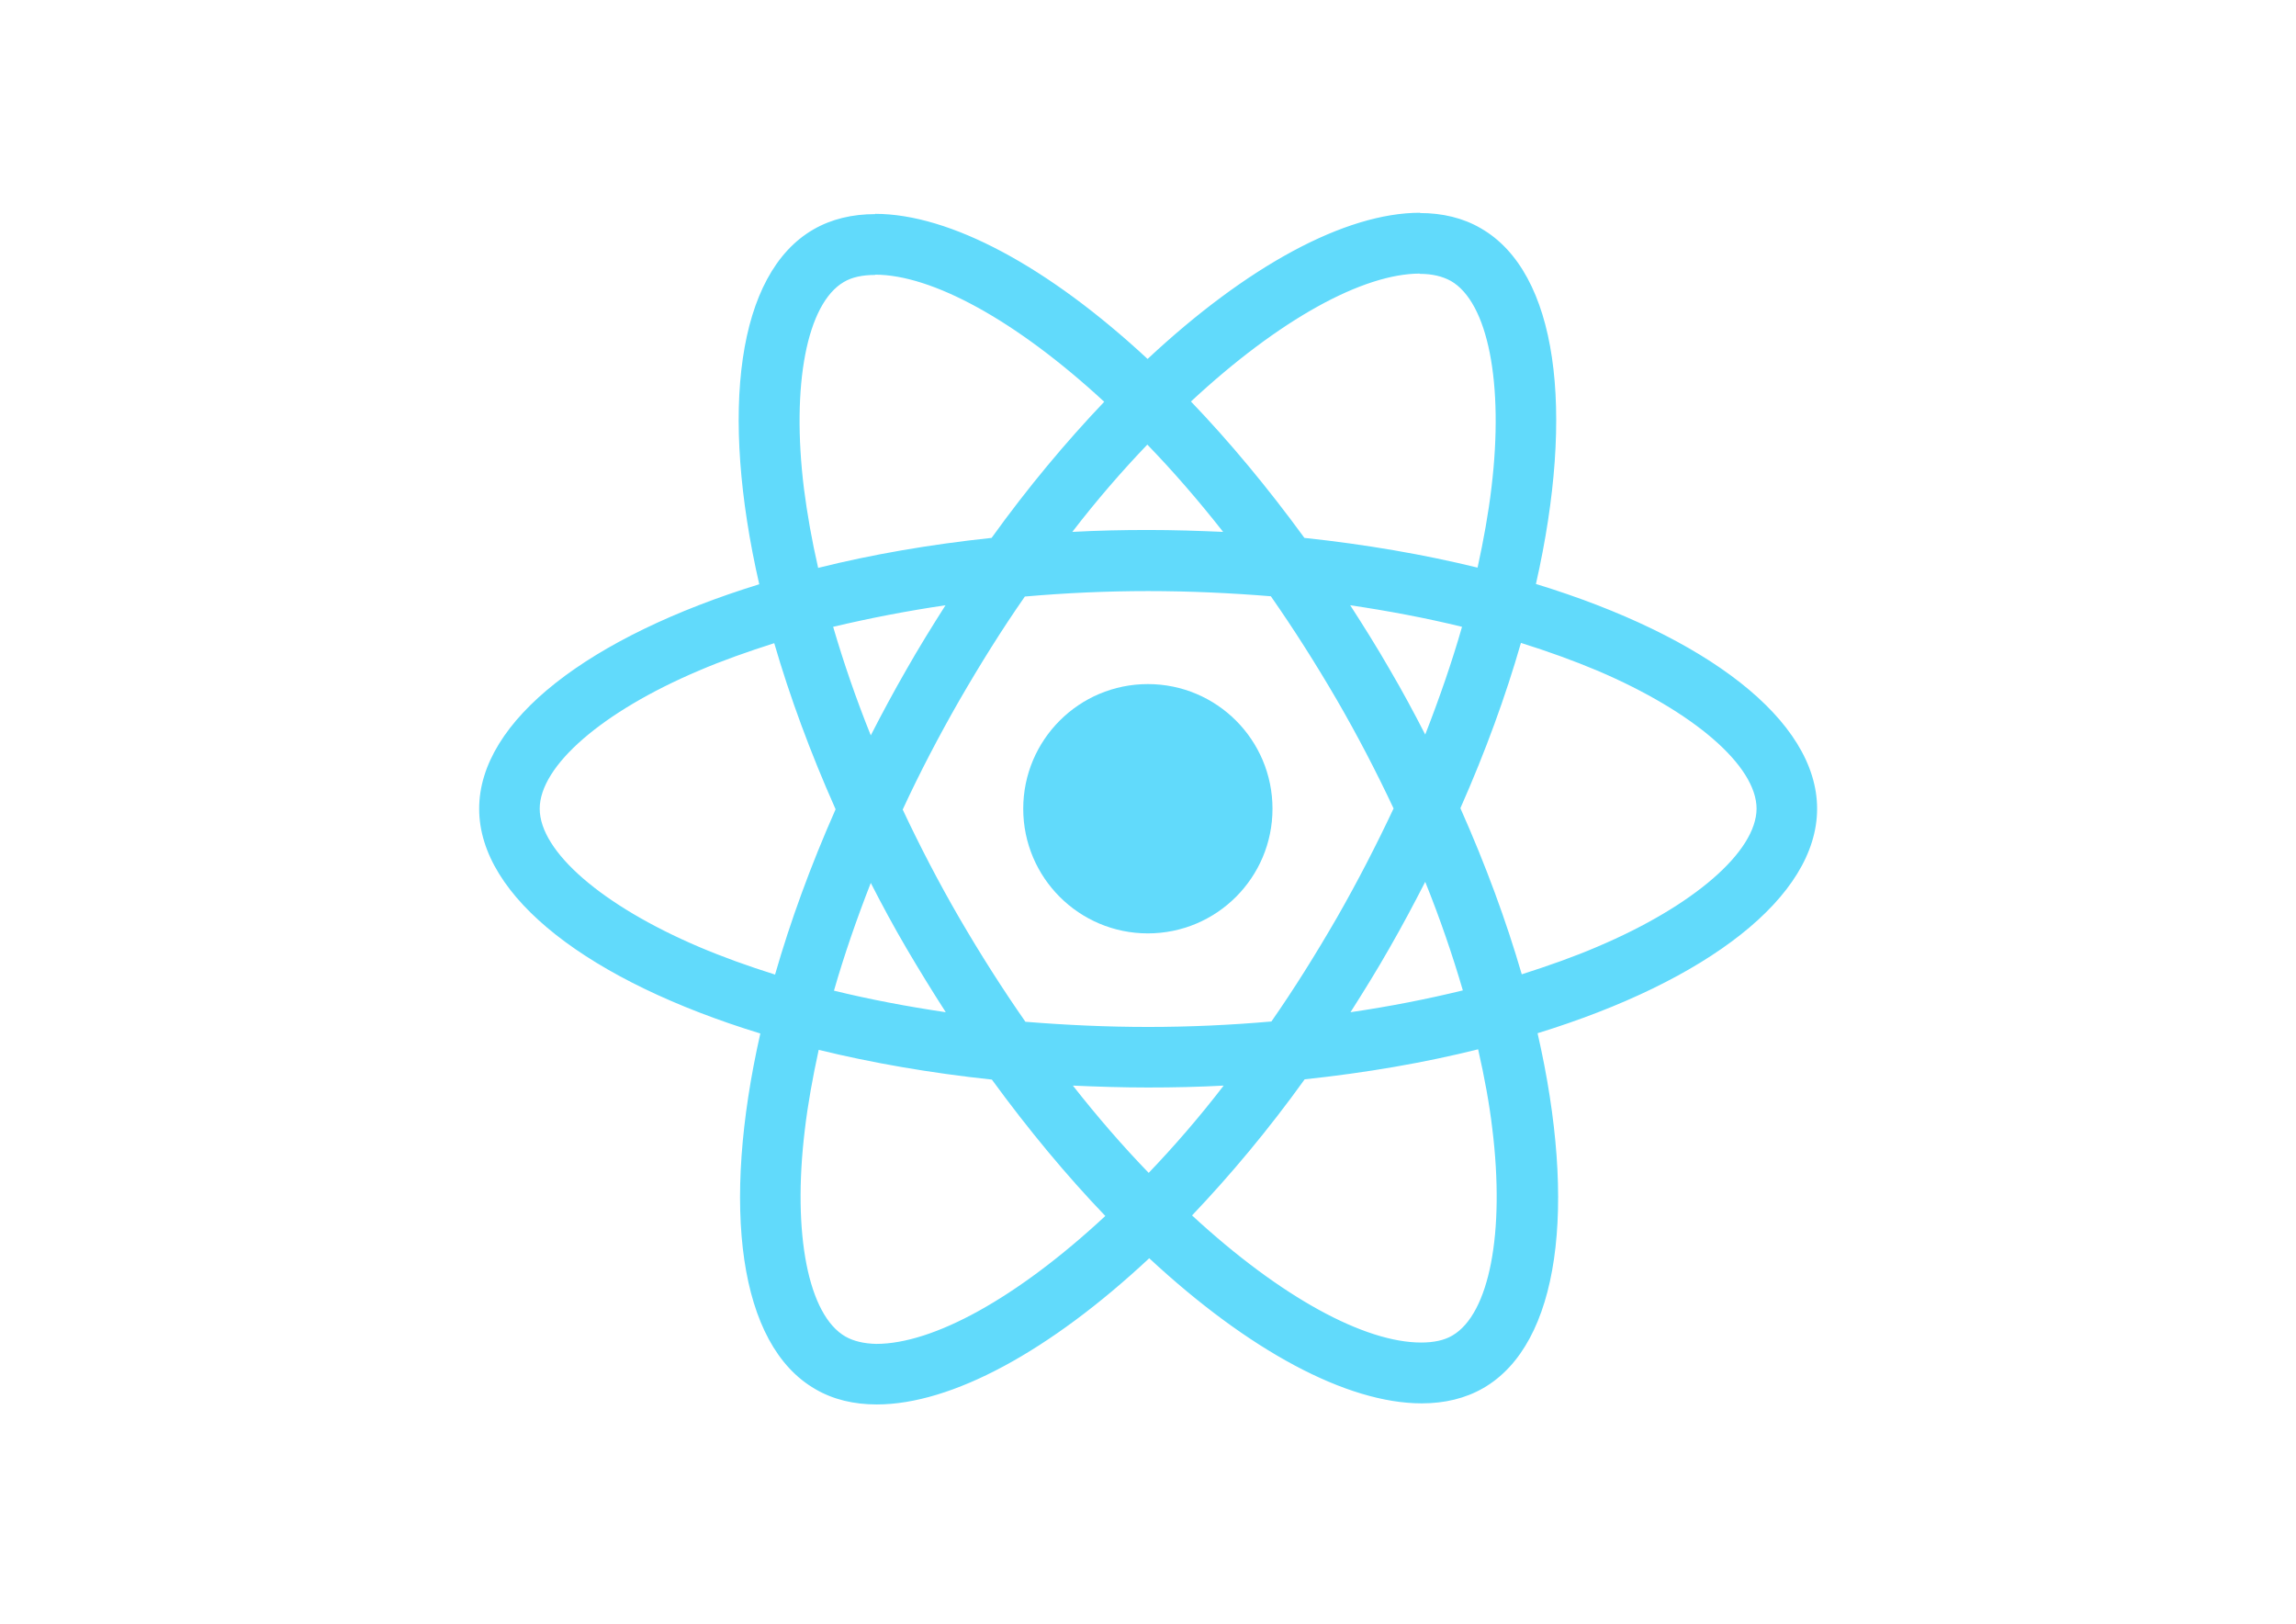
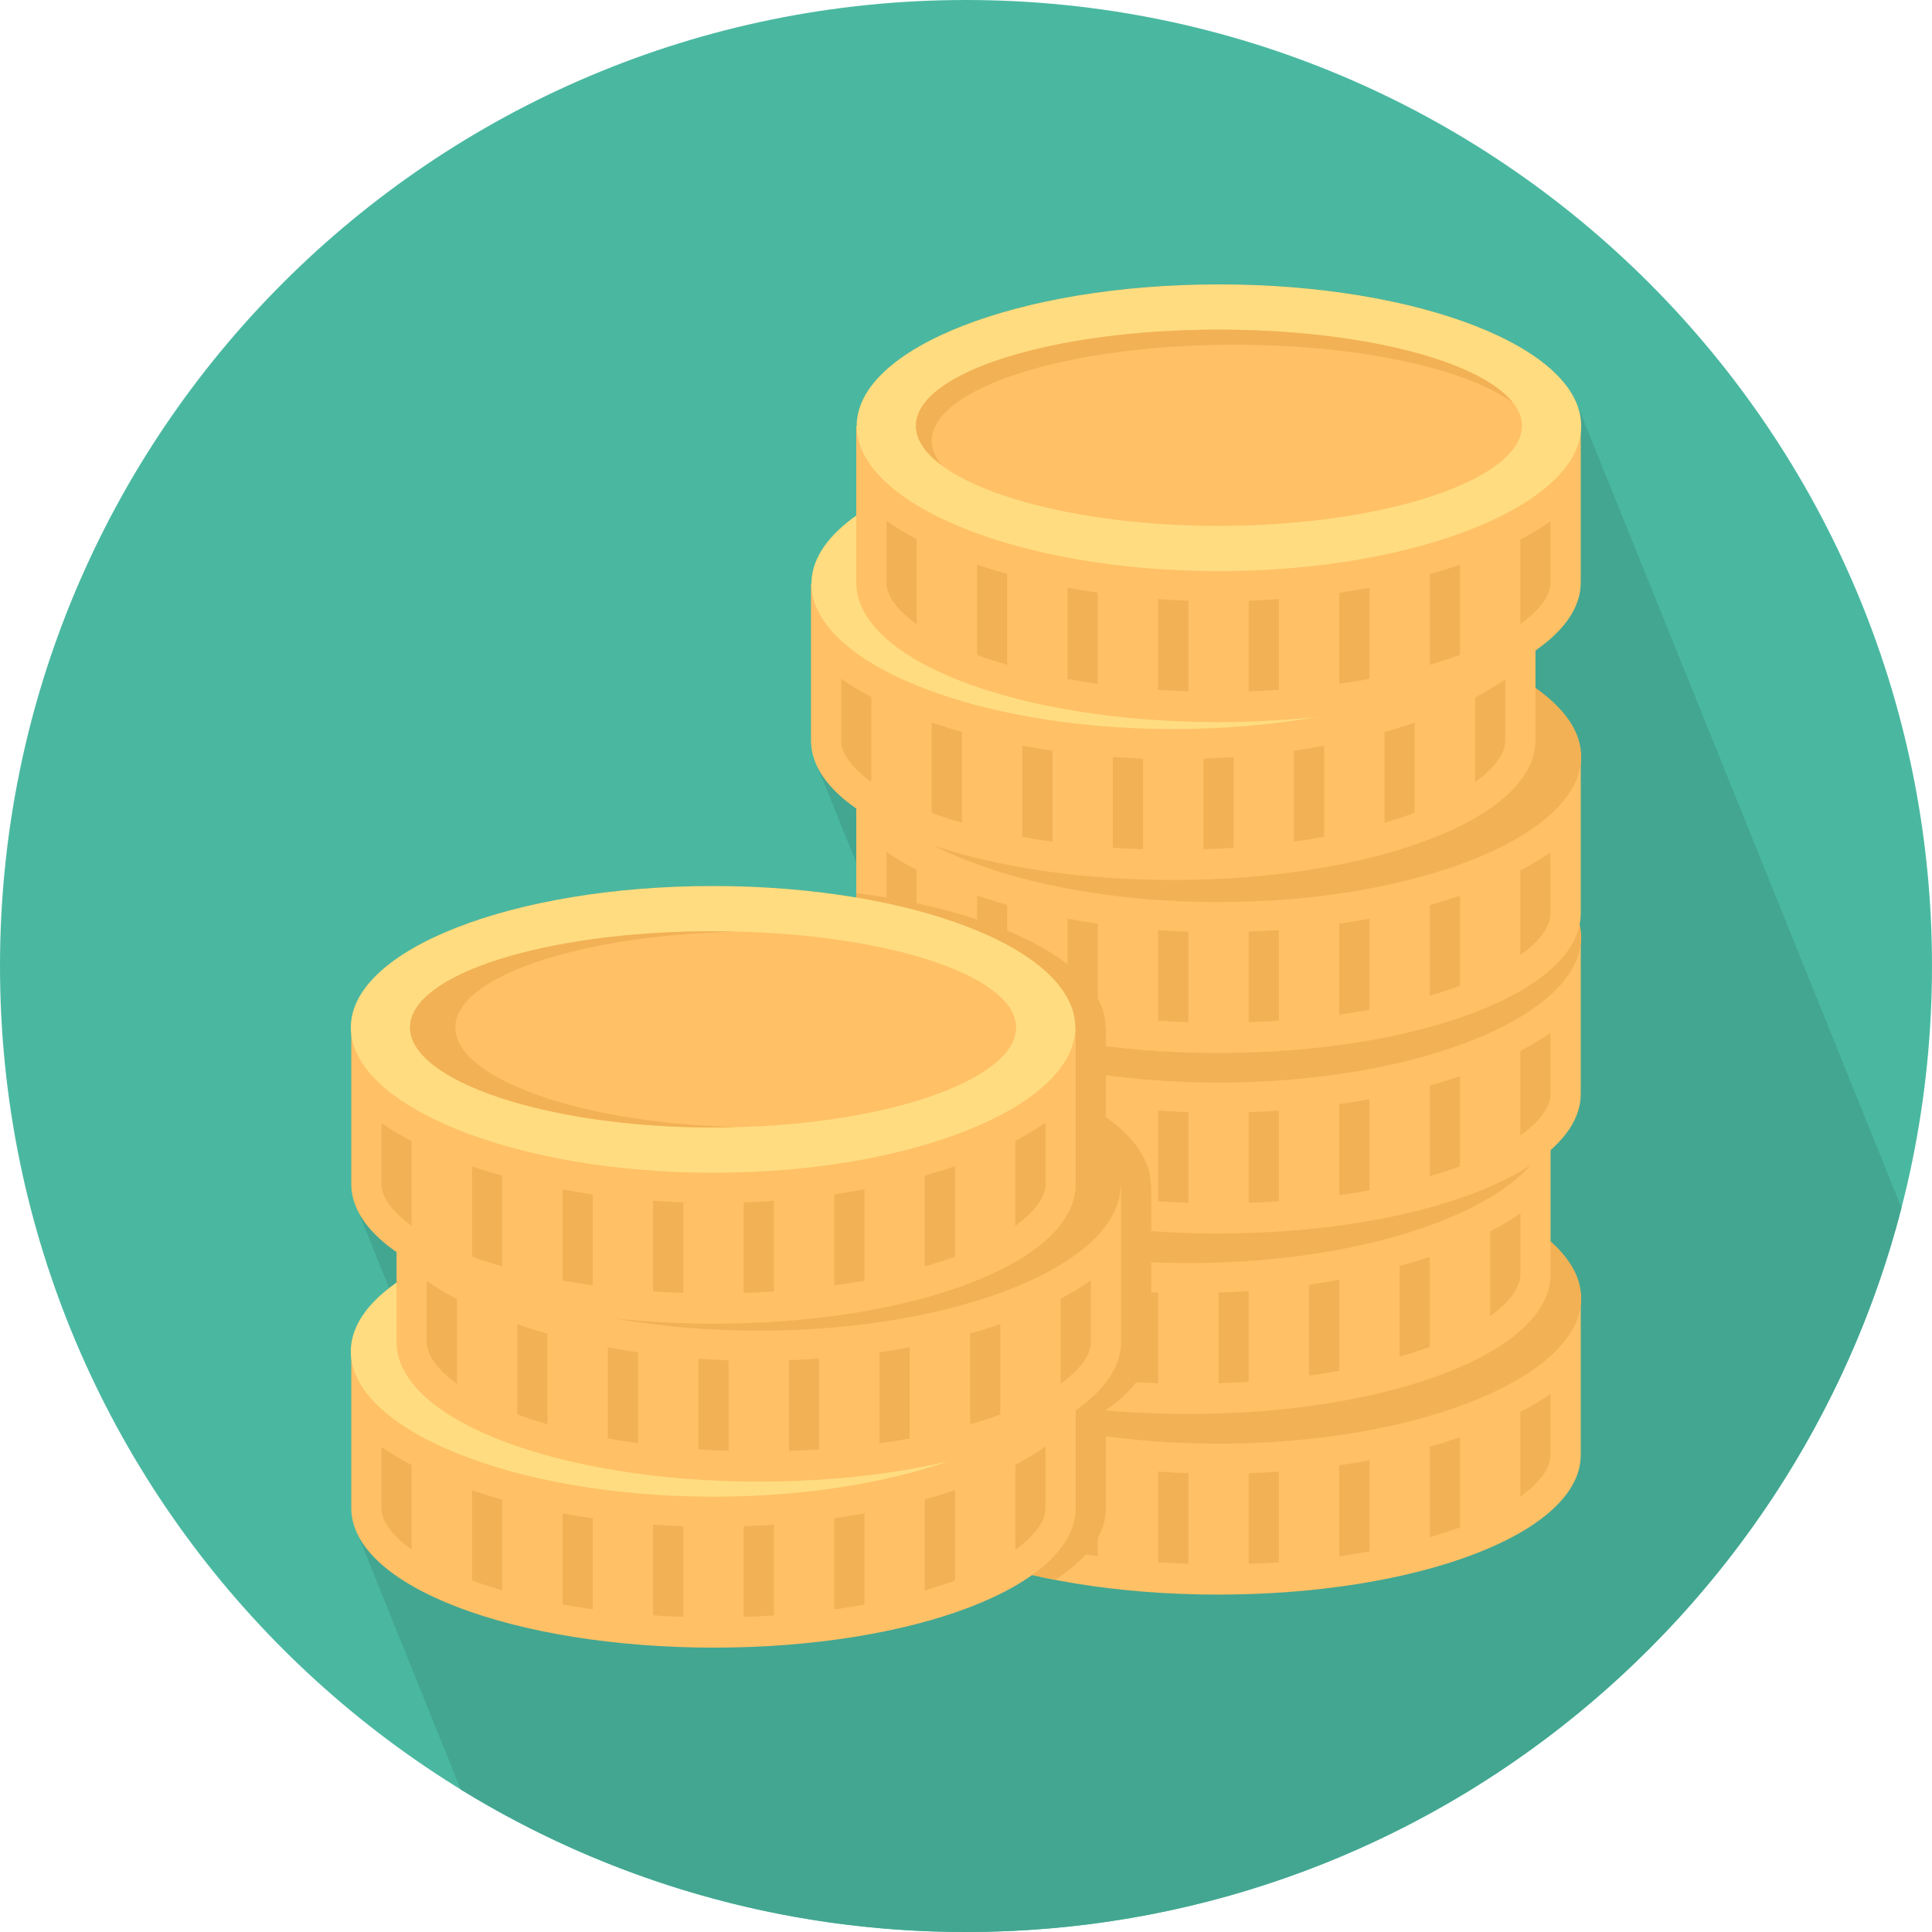
- <svg xmlns="http://www.w3.org/2000/svg" viewBox="0 0 841.9 595.3">
-   <g fill="#61DAFB">
-     <path d="M666.3 296.5c0-32.5-40.7-63.3-103.1-82.4 14.4-63.6 8-114.2-20.2-130.4-6.5-3.8-14.1-5.6-22.4-5.6v22.3c4.6 0 8.3.9 11.4 2.6 13.6 7.8 19.5 37.5 14.9 75.7-1.1 9.4-2.9 19.3-5.1 29.4-19.6-4.8-41-8.5-63.5-10.9-13.5-18.5-27.5-35.3-41.6-50 32.6-30.3 63.2-46.9 84-46.9V78c-27.5 0-63.5 19.6-99.9 53.6-36.4-33.8-72.4-53.2-99.9-53.2v22.3c20.7 0 51.4 16.5 84 46.6-14 14.7-28 31.4-41.3 49.9-22.6 2.4-44 6.1-63.6 11-2.3-10-4-19.7-5.2-29-4.7-38.2 1.1-67.9 14.6-75.8 3-1.8 6.9-2.6 11.5-2.6V78.5c-8.4 0-16 1.8-22.6 5.6-28.1 16.2-34.4 66.7-19.9 130.1-62.2 19.2-102.7 49.9-102.7 82.3 0 32.5 40.7 63.3 103.1 82.4-14.4 63.6-8 114.2 20.2 130.4 6.5 3.8 14.1 5.6 22.5 5.6 27.5 0 63.5-19.6 99.9-53.6 36.4 33.8 72.4 53.2 99.9 53.2 8.4 0 16-1.8 22.6-5.6 28.1-16.2 34.4-66.7 19.9-130.1 62-19.1 102.5-49.9 102.5-82.3zm-130.2-66.7c-3.7 12.9-8.3 26.2-13.5 39.5-4.1-8-8.4-16-13.1-24-4.6-8-9.5-15.8-14.4-23.4 14.2 2.1 27.9 4.7 41 7.9zm-45.8 106.5c-7.8 13.5-15.8 26.3-24.1 38.2-14.9 1.3-30 2-45.2 2-15.1 0-30.2-.7-45-1.9-8.3-11.9-16.4-24.6-24.2-38-7.6-13.1-14.5-26.4-20.8-39.8 6.2-13.4 13.2-26.8 20.7-39.9 7.8-13.5 15.8-26.3 24.1-38.2 14.9-1.3 30-2 45.2-2 15.1 0 30.2.7 45 1.9 8.3 11.9 16.4 24.6 24.2 38 7.6 13.1 14.5 26.4 20.8 39.8-6.3 13.4-13.2 26.8-20.7 39.9zm32.3-13c5.4 13.4 10 26.8 13.8 39.8-13.1 3.2-26.9 5.9-41.2 8 4.9-7.7 9.8-15.6 14.4-23.7 4.6-8 8.9-16.1 13-24.1zM421.2 430c-9.3-9.6-18.6-20.3-27.8-32 9 .4 18.2.7 27.5.7 9.4 0 18.7-.2 27.8-.7-9 11.7-18.3 22.4-27.5 32zm-74.4-58.9c-14.2-2.1-27.9-4.7-41-7.9 3.7-12.9 8.3-26.2 13.5-39.5 4.1 8 8.4 16 13.1 24 4.7 8 9.5 15.8 14.4 23.4zM420.7 163c9.3 9.6 18.6 20.3 27.8 32-9-.4-18.2-.7-27.5-.7-9.4 0-18.7.2-27.8.7 9-11.7 18.3-22.4 27.5-32zm-74 58.9c-4.9 7.7-9.8 15.6-14.4 23.7-4.6 8-8.9 16-13 24-5.4-13.4-10-26.8-13.8-39.8 13.1-3.1 26.9-5.8 41.2-7.9zm-90.5 125.2c-35.4-15.1-58.3-34.9-58.3-50.6 0-15.7 22.9-35.6 58.3-50.6 8.6-3.7 18-7 27.7-10.1 5.7 19.6 13.2 40 22.5 60.9-9.2 20.8-16.6 41.1-22.2 60.6-9.9-3.1-19.3-6.5-28-10.2zM310 490c-13.6-7.8-19.5-37.5-14.9-75.7 1.1-9.4 2.9-19.3 5.1-29.4 19.6 4.8 41 8.5 63.5 10.9 13.5 18.5 27.5 35.3 41.6 50-32.6 30.3-63.2 46.9-84 46.9-4.5-.1-8.3-1-11.3-2.7zm237.2-76.2c4.7 38.2-1.1 67.9-14.6 75.8-3 1.8-6.9 2.6-11.5 2.6-20.7 0-51.4-16.5-84-46.6 14-14.7 28-31.4 41.3-49.9 22.6-2.4 44-6.1 63.6-11 2.3 10.1 4.1 19.8 5.2 29.1zm38.5-66.7c-8.6 3.7-18 7-27.7 10.1-5.7-19.6-13.2-40-22.5-60.9 9.2-20.8 16.6-41.1 22.2-60.6 9.9 3.1 19.3 6.5 28.1 10.2 35.4 15.1 58.3 34.9 58.3 50.6-.1 15.7-23 35.6-58.4 50.6zM320.8 78.4z" />
-     <circle cx="420.9" cy="296.5" r="45.7" />
-     <path d="M520.5 78.1z" />
+ <svg xmlns="http://www.w3.org/2000/svg" version="1.1" id="Layer_1" x="0px" y="0px" viewBox="0 0 512 512" style="enable-background:new 0 0 512 512;" xml:space="preserve">
+   <circle style="fill:#4AB8A1;" cx="256" cy="256" r="256" />
+   <path style="fill:#43A691;" d="M503.904,320.108c-0.144-0.368-0.268-0.74-0.44-1.092c-0.232-0.684-0.5-1.364-0.82-2.04  c-0.236-0.696-0.508-1.384-0.836-2.064c-0.228-0.68-0.5-1.36-0.82-2.036c-0.236-0.696-0.508-1.384-0.832-2.064  c-0.232-0.684-0.504-1.364-0.824-2.044c-0.228-0.68-0.496-1.352-0.816-2.016c-0.232-0.704-0.508-1.404-0.84-2.088  c-0.236-0.684-0.504-1.364-0.824-2.04c-0.232-0.692-0.508-1.38-0.832-2.06c-0.236-0.688-0.504-1.368-0.824-2.04  c-0.232-0.696-0.508-1.384-0.832-2.064c-0.236-0.688-0.504-1.368-0.824-2.04c-0.232-0.696-0.508-1.384-0.832-2.064  c-0.236-0.684-0.504-1.364-0.824-2.036c-0.232-0.696-0.508-1.388-0.832-2.068c-0.232-0.68-0.504-1.36-0.824-2.04  c-0.232-0.688-0.504-1.372-0.828-2.048c-0.232-0.696-0.508-1.384-0.832-2.064c-0.232-0.688-0.504-1.368-0.82-2.04  c-0.236-0.696-0.512-1.384-0.836-2.064c-0.228-0.676-0.492-1.344-0.812-2.008c-0.232-0.704-0.508-1.4-0.836-2.084  c-0.236-0.688-0.508-1.368-0.828-2.044c-0.232-0.692-0.508-1.38-0.828-2.06c-0.236-0.684-0.508-1.364-0.828-2.04  c-0.232-0.688-0.5-1.376-0.828-2.056c-0.232-0.692-0.508-1.38-0.828-2.06c-0.236-0.684-0.508-1.364-0.828-2.036  c-0.232-0.696-0.508-1.384-0.828-2.064c-0.236-0.688-0.508-1.368-0.828-2.044c-0.228-0.692-0.508-1.38-0.828-2.06  c-0.236-0.684-0.508-1.364-0.824-2.036c-0.232-0.696-0.512-1.384-0.832-2.064c-0.236-0.684-0.504-1.364-0.824-2.04  c-0.232-0.688-0.504-1.372-0.828-2.048c-0.232-0.684-0.5-1.364-0.82-2.032c-0.232-0.696-0.504-1.388-0.832-2.072  c-0.236-0.692-0.508-1.38-0.832-2.06c-0.232-0.684-0.504-1.364-0.824-2.036c-0.236-0.696-0.508-1.384-0.832-2.064  c-0.232-0.684-0.504-1.364-0.824-2.04c-0.236-0.692-0.508-1.38-0.832-2.06c-0.232-0.684-0.504-1.364-0.824-2.036  c-0.232-0.692-0.504-1.376-0.828-2.056c-0.232-0.692-0.508-1.38-0.832-2.06c-0.232-0.684-0.504-1.364-0.824-2.036  c-0.232-0.696-0.508-1.384-0.832-2.064c-0.232-0.684-0.504-1.364-0.824-2.04c-0.232-0.692-0.508-1.38-0.828-2.06  c-0.236-0.684-0.508-1.364-0.828-2.036c-0.232-0.696-0.508-1.384-0.828-2.064c-0.232-0.676-0.5-1.344-0.812-2.008  c-0.236-0.704-0.508-1.396-0.836-2.084c-0.236-0.692-0.508-1.38-0.836-2.056c-0.232-0.688-0.5-1.368-0.82-2.044  c-0.236-0.692-0.508-1.376-0.836-2.056c-0.232-0.688-0.5-1.368-0.82-2.044c-0.236-0.692-0.508-1.376-0.836-2.056  c-0.228-0.688-0.5-1.368-0.82-2.044c-0.236-0.692-0.508-1.38-0.836-2.056c-0.228-0.688-0.5-1.368-0.82-2.04  c-0.236-0.692-0.504-1.376-0.832-2.052c-0.232-0.688-0.504-1.372-0.828-2.048c-0.232-0.688-0.504-1.372-0.828-2.048  c-0.232-0.688-0.504-1.372-0.828-2.048c-0.232-0.688-0.504-1.372-0.828-2.048c-0.224-0.676-0.492-1.348-0.812-2.016  c-0.232-0.7-0.508-1.396-0.84-2.084c-0.228-0.688-0.504-1.372-0.828-2.048c-0.228-0.688-0.504-1.372-0.828-2.048  c-0.228-0.688-0.504-1.372-0.828-2.048c-0.228-0.688-0.504-1.372-0.828-2.048c-0.228-0.688-0.5-1.372-0.828-2.048  c-0.228-0.688-0.5-1.372-0.828-2.048c-0.228-0.688-0.5-1.372-0.828-2.048c-0.228-0.688-0.5-1.372-0.828-2.048  c-0.228-0.688-0.5-1.368-0.82-2.044c-0.236-0.692-0.508-1.376-0.836-2.056c-0.228-0.688-0.5-1.372-0.828-2.048  c-0.228-0.688-0.5-1.372-0.824-2.048c-0.232-0.688-0.504-1.372-0.828-2.048c-0.232-0.68-0.496-1.352-0.812-2.02  c-0.232-0.7-0.508-1.392-0.84-2.08c-0.228-0.688-0.504-1.372-0.828-2.048c-0.228-0.688-0.504-1.372-0.828-2.048  c-0.228-0.688-0.5-1.368-0.824-2.044c-0.232-0.692-0.504-1.376-0.832-2.056c-0.228-0.688-0.504-1.372-0.828-2.048  c-0.228-0.688-0.504-1.372-0.828-2.048c-0.228-0.688-0.504-1.372-0.828-2.048c-0.228-0.688-0.504-1.372-0.828-2.048  c-0.228-0.688-0.5-1.372-0.828-2.048c-0.228-0.688-0.5-1.372-0.828-2.048c-0.228-0.688-0.5-1.372-0.828-2.048  c-0.228-0.688-0.5-1.372-0.828-2.048c-0.228-0.688-0.5-1.368-0.82-2.044c-0.232-0.68-0.5-1.356-0.816-2.024  c-0.232-0.7-0.512-1.392-0.84-2.08c-0.228-0.688-0.508-1.372-0.828-2.048c-0.228-0.688-0.504-1.372-0.828-2.048  c-0.228-0.688-0.504-1.372-0.828-2.048c-0.228-0.688-0.504-1.372-0.828-2.048c-0.228-0.688-0.504-1.372-0.828-2.048  c-6.132-18.4-46.392-32.612-95.16-32.612c-53.024,0-96,16.788-96,37.5h-0.116v23.772c-7.568,5.36-11.884,11.52-11.884,18.076h-0.116  v41.5c0,2.312,0.568,4.564,1.588,6.748c0.224,0.692,0.512,1.372,0.828,2.048c0.224,0.688,0.508,1.372,0.828,2.048  c0.224,0.696,0.512,1.38,0.828,2.06c0.224,0.688,0.512,1.364,0.828,2.04c0.224,0.696,0.512,1.38,0.828,2.06  c0.22,0.68,0.504,1.352,0.816,2.016c0.228,0.704,0.516,1.396,0.836,2.084c0.224,0.688,0.512,1.364,0.828,2.04  c0.224,0.696,0.512,1.38,0.828,2.06c0.224,0.688,0.512,1.368,0.828,2.04c0.224,0.696,0.512,1.38,0.828,2.06  c0.224,0.688,0.512,1.364,0.828,2.04c0.128,0.412,0.312,0.808,0.476,1.216v7.916v1.18c-11.64-1.96-24.464-3.052-37.944-3.052  c-53.024,0-96,16.788-96,37.5c0,0.608,0.044,1.212,0.116,1.812v39.688c0,2.304,0.568,4.556,1.584,6.732  c0.224,0.688,0.512,1.368,0.828,2.044c0.224,0.696,0.508,1.376,0.828,2.056c0.224,0.692,0.512,1.376,0.828,2.056  c0.224,0.688,0.512,1.368,0.828,2.044c0.224,0.692,0.512,1.38,0.828,2.06c0.224,0.68,0.508,1.352,0.816,2.016  c0.228,0.704,0.516,1.396,0.84,2.084c0.22,0.688,0.508,1.372,0.824,2.044c0.224,0.696,0.512,1.376,0.832,2.06  c0.22,0.688,0.508,1.368,0.824,2.044c0.044,0.132,0.092,0.264,0.14,0.408C96.672,346.436,93,352.112,93,358.128  c0,0.604,0.044,1.208,0.116,1.808v39.692c0,2.36,0.584,4.656,1.656,6.888c0.228,0.684,0.5,1.368,0.824,2.04  c0.228,0.688,0.504,1.376,0.828,2.048c0.232,0.7,0.504,1.384,0.832,2.068c0.228,0.684,0.5,1.364,0.824,2.036  c0.232,0.696,0.504,1.384,0.832,2.064c0.224,0.672,0.492,1.348,0.808,2.008c0.236,0.708,0.512,1.404,0.844,2.088  c0.228,0.684,0.5,1.364,0.824,2.036c0.228,0.696,0.504,1.388,0.832,2.068c0.228,0.684,0.5,1.364,0.824,2.036  c0.228,0.696,0.504,1.384,0.832,2.064c0.228,0.688,0.5,1.368,0.824,2.04c0.228,0.692,0.5,1.376,0.828,2.052  c0.228,0.696,0.504,1.38,0.832,2.068c0.228,0.68,0.5,1.36,0.824,2.032c0.228,0.7,0.504,1.388,0.832,2.068  c0.228,0.684,0.5,1.364,0.824,2.036c0.228,0.696,0.504,1.384,0.832,2.064c0.228,0.688,0.5,1.368,0.824,2.04  c0.228,0.696,0.504,1.384,0.832,2.064c0.224,0.672,0.492,1.344,0.808,2.008c0.232,0.704,0.508,1.392,0.84,2.08  c0.232,0.7,0.504,1.388,0.832,2.068c0.228,0.684,0.5,1.364,0.824,2.036c0.232,0.696,0.504,1.384,0.832,2.064  c0.228,0.688,0.5,1.368,0.824,2.04c0.232,0.696,0.504,1.384,0.832,2.064c0.228,0.688,0.5,1.368,0.824,2.04  c0.232,0.696,0.504,1.38,0.832,2.064c0.228,0.684,0.5,1.364,0.824,2.036c0.228,0.692,0.504,1.38,0.828,2.052  c0.232,0.696,0.504,1.384,0.832,2.068c0.228,0.684,0.5,1.364,0.824,2.036c0.004,0.016,0.016,0.036,0.02,0.056  C161.044,498.152,206.9,512,256,512C375.244,512,475.444,430.468,503.904,320.108z" />
+   <path style="fill:#FFC066;" d="M418.916,385.584c0,20.712-43.1,37-96.116,37c-53.024,0-95.88-16.288-95.88-37v-41.5h192v41.5  H418.916z" />
+   <g>
+     <path style="fill:#F2B155;" d="M419.032,344.084c0,20.712-43.1,38.5-96.116,38.5c-53.024,0-95.884-17.788-95.884-38.5   c0-20.716,42.976-37.5,96-37.5C376.048,306.584,419.032,323.372,419.032,344.084z" />
+     <path style="fill:#F2B155;" d="M386.916,380.908c-2.588,0.876-5.252,1.704-8,2.46v24.016c2.82-0.828,5.524-1.696,8-2.616V380.908z" />
+     <path style="fill:#F2B155;" d="M362.916,387.008c-2.64,0.476-5.296,0.92-8,1.312v24.092c2.756-0.388,5.42-0.804,8-1.28V387.008z" />
+     <path style="fill:#F2B155;" d="M330.916,414.42c2.74-0.084,5.384-0.228,8-0.396V390c-2.664,0.188-5.328,0.328-8,0.42V414.42z" />
+     <path style="fill:#F2B155;" d="M290.916,388.308c-2.704-0.388-5.368-0.836-8-1.32v24.172c2.576,0.472,5.248,0.896,8,1.276V388.308z   " />
+     <path style="fill:#F2B155;" d="M242.916,396.632v-22.524c-2.884-1.524-5.564-3.136-8-4.844v16.312   C234.916,389.048,237.736,392.9,242.916,396.632z" />
+     <path style="fill:#F2B155;" d="M258.916,404.788c2.476,0.916,5.172,1.788,8,2.616V383.32c-2.752-0.76-5.416-1.588-8-2.476V404.788z   " />
+     <path style="fill:#F2B155;" d="M402.916,396.616c5.18-3.74,8-7.584,8-11.04v-16.172c-2.444,1.696-5.124,3.292-8,4.796V396.616z" />
+     <path style="fill:#F2B155;" d="M314.916,390.42c-2.672-0.092-5.344-0.244-8-0.424v24.044c2.608,0.168,5.264,0.304,8,0.392V390.42z" />
  </g>
+   <path style="fill:#FFC066;" d="M410.916,337.728c0,20.712-43.1,37-96.116,37c-53.024,0-95.88-16.288-95.88-37v-41.5h192v41.5  H410.916z" />
+   <g>
+     <path style="fill:#F2B155;" d="M411.032,296.228c0,20.712-43.1,38.5-96.116,38.5c-53.024,0-95.884-17.788-95.884-38.5   s42.976-37.5,96-37.5C368.048,258.728,411.032,275.516,411.032,296.228z" />
+     <path style="fill:#F2B155;" d="M378.916,333.048c-2.588,0.876-5.252,1.704-8,2.464v24.016c2.82-0.832,5.524-1.696,8-2.612V333.048z   " />
+     <path style="fill:#F2B155;" d="M354.916,339.148c-2.64,0.484-5.296,0.928-8,1.316v24.096c2.756-0.388,5.42-0.812,8-1.28V339.148z" />
+     <path style="fill:#F2B155;" d="M322.916,366.572c2.74-0.084,5.384-0.228,8-0.4v-24.028c-2.664,0.184-5.328,0.332-8,0.424V366.572z" />
+     <path style="fill:#F2B155;" d="M282.916,340.452c-2.704-0.392-5.368-0.836-8-1.32v24.172c2.576,0.468,5.248,0.896,8,1.272V340.452z   " />
+     <path style="fill:#F2B155;" d="M234.916,348.78v-22.532c-2.884-1.516-5.564-3.132-8-4.844v16.32   C226.916,341.188,229.736,345.04,234.916,348.78z" />
+     <path style="fill:#F2B155;" d="M250.916,356.928c2.476,0.92,5.172,1.788,8,2.624v-24.084c-2.752-0.768-5.416-1.6-8-2.48   L250.916,356.928L250.916,356.928z" />
+     <path style="fill:#F2B155;" d="M394.916,348.764c5.18-3.74,8-7.584,8-11.04v-16.172c-2.444,1.688-5.124,3.284-8,4.792V348.764z" />
+     <path style="fill:#F2B155;" d="M306.916,342.572c-2.672-0.088-5.344-0.244-8-0.424v24.048c2.608,0.164,5.264,0.304,8,0.388V342.572   z" />
+   </g>
+   <path style="fill:#FFC066;" d="M418.916,289.892c0,20.712-43.1,37-96.116,37c-53.024,0-95.88-16.288-95.88-37v-41.5h192v41.5  H418.916z" />
+   <g>
+     <path style="fill:#F2B155;" d="M419.032,248.392c0,20.708-43.1,38.5-96.116,38.5c-53.024,0-95.884-17.788-95.884-38.5   s42.976-37.5,96-37.5C376.048,210.892,419.032,227.68,419.032,248.392z" />
+     <path style="fill:#F2B155;" d="M386.916,285.212c-2.588,0.876-5.252,1.704-8,2.464v24.016c2.82-0.832,5.524-1.696,8-2.612V285.212z   " />
+     <path style="fill:#F2B155;" d="M362.916,291.312c-2.64,0.484-5.296,0.928-8,1.316v24.096c2.756-0.388,5.42-0.812,8-1.28V291.312z" />
+     <path style="fill:#F2B155;" d="M330.916,318.736c2.74-0.084,5.384-0.228,8-0.4v-24.028c-2.664,0.184-5.328,0.332-8,0.424V318.736z" />
+     <path style="fill:#F2B155;" d="M290.916,292.616c-2.704-0.392-5.368-0.836-8-1.32v24.172c2.576,0.468,5.248,0.896,8,1.272V292.616z   " />
+     <path style="fill:#F2B155;" d="M242.916,300.944v-22.532c-2.884-1.516-5.564-3.132-8-4.844v16.32   C234.916,293.352,237.736,297.204,242.916,300.944z" />
+     <path style="fill:#F2B155;" d="M258.916,309.092c2.476,0.92,5.172,1.788,8,2.624v-24.084c-2.752-0.768-5.416-1.6-8-2.48V309.092z" />
+     <path style="fill:#F2B155;" d="M402.916,300.928c5.18-3.74,8-7.584,8-11.04V273.72c-2.444,1.696-5.124,3.288-8,4.796V300.928z" />
+     <path style="fill:#F2B155;" d="M314.916,294.736c-2.672-0.088-5.344-0.244-8-0.424v24.048c2.608,0.164,5.264,0.304,8,0.388V294.736   z" />
+   </g>
+   <path style="fill:#FFC066;" d="M418.916,242.056c0,20.708-43.1,37-96.116,37c-53.024,0-95.88-16.288-95.88-37v-41.5h192v41.5  H418.916z" />
+   <g>
+     <path style="fill:#F2B155;" d="M419.032,200.556c0,20.712-43.1,38.5-96.116,38.5c-53.024,0-95.884-17.788-95.884-38.5   s42.976-37.5,96-37.5C376.048,163.056,419.032,179.844,419.032,200.556z" />
+     <path style="fill:#F2B155;" d="M386.916,237.376c-2.588,0.876-5.252,1.704-8,2.464v24.016c2.82-0.832,5.524-1.696,8-2.612V237.376z   " />
+     <path style="fill:#F2B155;" d="M362.916,243.476c-2.64,0.484-5.296,0.928-8,1.316v24.096c2.756-0.388,5.42-0.812,8-1.28V243.476z" />
+     <path style="fill:#F2B155;" d="M330.916,270.9c2.74-0.084,5.384-0.228,8-0.4v-24.028c-2.664,0.184-5.328,0.332-8,0.424V270.9z" />
+     <path style="fill:#F2B155;" d="M290.916,244.78c-2.704-0.388-5.368-0.836-8-1.32v24.172c2.576,0.468,5.248,0.896,8,1.272V244.78z" />
+     <path style="fill:#F2B155;" d="M242.916,253.108V230.58c-2.884-1.516-5.564-3.132-8-4.844v16.32   C234.916,245.516,237.736,249.368,242.916,253.108z" />
+     <path style="fill:#F2B155;" d="M258.916,261.256c2.476,0.92,5.172,1.788,8,2.62v-24.08c-2.752-0.768-5.416-1.6-8-2.48V261.256z" />
+     <path style="fill:#F2B155;" d="M402.916,253.092c5.18-3.736,8-7.58,8-11.04v-16.168c-2.444,1.692-5.124,3.288-8,4.796V253.092z" />
+     <path style="fill:#F2B155;" d="M314.916,246.9c-2.672-0.092-5.344-0.244-8-0.428v24.048c2.608,0.164,5.264,0.304,8,0.388V246.9z" />
+   </g>
+   <path style="fill:#FFC066;" d="M406.916,196.208c0,20.712-43.1,37-96.116,37c-53.02,0-95.88-16.288-95.88-37v-41.5h192v41.5H406.916  z" />
+   <path style="fill:#FFDC80;" d="M407.032,154.708c0,20.712-43.1,38.5-96.116,38.5c-53.024,0-95.884-17.788-95.884-38.5  s42.976-37.5,96-37.5C364.048,117.208,407.032,133.996,407.032,154.708z" />
+   <path style="fill:#F2B255;" d="M391.336,154.708c0,14.084-36.072,26.5-80.42,26.5s-80.188-12.416-80.188-26.5  s35.952-25.5,80.304-25.5S391.336,140.624,391.336,154.708z" />
+   <path style="fill:#E6A951;" d="M234.916,158.708c0-14.084,35.952-25.5,80.304-25.5c33.008,0,61.336,6.328,73.68,15.368  c-8.656-11.116-40.188-19.368-77.868-19.368c-44.352,0-80.304,11.416-80.304,25.5c0,3.656,2.452,7.188,6.796,10.428  C235.884,163.06,234.916,160.908,234.916,158.708z" />
+   <g>
+     <path style="fill:#F2B155;" d="M374.916,191.528c-2.588,0.876-5.252,1.7-8,2.464v24.016c2.82-0.828,5.524-1.696,8-2.616V191.528z" />
+     <path style="fill:#F2B155;" d="M350.916,197.632c-2.64,0.48-5.296,0.928-8,1.316v24.096c2.756-0.388,5.42-0.808,8-1.284V197.632z" />
+     <path style="fill:#F2B155;" d="M318.916,225.052c2.74-0.084,5.384-0.228,8-0.396v-24.032c-2.664,0.188-5.328,0.328-8,0.416V225.052   z" />
+     <path style="fill:#F2B155;" d="M278.916,198.932c-2.704-0.388-5.368-0.836-8-1.32v24.172c2.576,0.472,5.248,0.896,8,1.276V198.932z   " />
+     <path style="fill:#F2B155;" d="M230.916,207.256v-22.524c-2.884-1.52-5.564-3.136-8-4.844v16.32   C222.916,199.668,225.736,203.524,230.916,207.256z" />
+     <path style="fill:#F2B155;" d="M246.916,215.416c2.476,0.92,5.172,1.788,8,2.616v-24.076c-2.752-0.768-5.416-1.596-8-2.48V215.416z   " />
+     <path style="fill:#F2B155;" d="M390.916,207.244c5.18-3.736,8-7.576,8-11.036v-16.172c-2.444,1.692-5.124,3.292-8,4.8V207.244z" />
+     <path style="fill:#F2B155;" d="M302.916,201.048c-2.672-0.092-5.344-0.24-8-0.424v24.044c2.608,0.168,5.264,0.304,8,0.392V201.048z   " />
+   </g>
+   <path style="fill:#FFC066;" d="M418.916,154.36c0,20.712-43.1,37-96.116,37c-53.024,0-95.88-16.288-95.88-37v-41.5h192v41.5H418.916  z" />
+   <path style="fill:#FFDC80;" d="M419.032,112.86c0,20.712-43.1,38.5-96.116,38.5c-53.024,0-95.884-17.788-95.884-38.5  s42.976-37.5,96-37.5C376.048,75.36,419.032,92.148,419.032,112.86z" />
+   <path style="fill:#FFC066;" d="M403.336,112.86c0,14.084-36.072,26.5-80.42,26.5s-80.188-12.416-80.188-26.5  s35.952-25.5,80.304-25.5S403.336,98.776,403.336,112.86z" />
+   <g>
+     <path style="fill:#F2B155;" d="M246.916,116.86c0-14.084,35.952-25.5,80.304-25.5c33.008,0,61.336,6.328,73.68,15.368   c-8.656-11.116-40.188-19.368-77.868-19.368c-44.352,0-80.304,11.416-80.304,25.5c0,3.656,2.452,7.188,6.796,10.428   C247.884,121.212,246.916,119.06,246.916,116.86z" />
+     <path style="fill:#F2B155;" d="M386.916,149.68c-2.588,0.876-5.252,1.7-8,2.464v24.016c2.82-0.832,5.524-1.696,8-2.616V149.68z" />
+     <path style="fill:#F2B155;" d="M362.916,155.784c-2.64,0.48-5.296,0.928-8,1.316v24.096c2.756-0.384,5.42-0.812,8-1.284V155.784z" />
+     <path style="fill:#F2B155;" d="M330.916,183.204c2.74-0.084,5.384-0.228,8-0.396V158.78c-2.664,0.184-5.328,0.332-8,0.424V183.204z   " />
+     <path style="fill:#F2B155;" d="M290.916,157.084c-2.704-0.388-5.368-0.836-8-1.32v24.172c2.576,0.472,5.248,0.896,8,1.276V157.084z   " />
+     <path style="fill:#F2B155;" d="M242.916,165.412v-22.528c-2.884-1.52-5.564-3.136-8-4.844v16.32   C234.916,157.824,237.736,161.672,242.916,165.412z" />
+     <path style="fill:#F2B155;" d="M258.916,173.564c2.476,0.924,5.172,1.792,8,2.62v-24.08c-2.752-0.768-5.416-1.596-8-2.48V173.564z" />
+     <path style="fill:#F2B155;" d="M402.916,165.396c5.18-3.736,8-7.58,8-11.036v-16.172c-2.444,1.692-5.124,3.292-8,4.8V165.396z" />
+     <path style="fill:#F2B155;" d="M314.916,159.2c-2.672-0.092-5.344-0.24-8-0.428v24.044c2.608,0.168,5.264,0.304,8,0.388V159.2z" />
+     <path style="fill:#F2B155;" d="M293.084,296.072v-23.768h-0.116c0-16.624-27.704-30.716-66.052-35.628v5.388   c0,1.172,0.156,2.328,0.424,3.468c-0.184,0.948-0.308,1.904-0.308,2.868h-0.116v32.944c-5.064,4.568-7.884,9.596-7.884,14.896   h-0.116v41.5c0,5.336,2.868,10.376,8,14.92v32.928c0,14.64,21.428,27.064,52.716,33.084c8.54-5.532,13.452-12.028,13.452-19.032   v-25.944c7.636-5.316,12-11.46,12-18.056v-41.5h-0.116C304.968,307.584,300.648,301.42,293.084,296.072z" />
+   </g>
+   <path style="fill:#FFC066;" d="M93.088,399.64c0,20.712,43.092,37,96.116,37c53.016,0,95.884-16.288,95.884-37v-41.5h-192  L93.088,399.64L93.088,399.64z" />
+   <path style="fill:#FFDC80;" d="M92.968,358.14c0,20.712,43.092,38.5,96.116,38.5c53.016,0,95.884-17.788,95.884-38.5  s-42.984-37.5-96-37.5C135.948,320.64,92.968,337.428,92.968,358.14z" />
+   <path style="fill:#F2B255;" d="M108.664,358.14c0,14.084,36.072,26.5,80.42,26.5s80.188-12.416,80.188-26.5  c0-14.08-35.952-25.5-80.308-25.5C144.616,332.64,108.664,344.064,108.664,358.14z" />
+   <path style="fill:#E6A951;" d="M265.084,362.14c0-14.08-35.952-25.5-80.304-25.5c-33.008,0-61.336,6.328-73.688,15.376  c8.664-11.116,40.188-19.376,77.876-19.376c44.352,0,80.304,11.42,80.304,25.5c0,3.656-2.448,7.188-6.804,10.428  C264.116,366.492,265.084,364.344,265.084,362.14z" />
+   <path style="fill:#FFC066;" d="M105.088,355.64c0,20.712,43.092,37,96.116,37c53.016,0,95.884-16.288,95.884-37v-41.5h-192  L105.088,355.64L105.088,355.64z" />
+   <path style="fill:#F2B155;" d="M104.968,314.14c0,20.712,43.092,38.5,96.116,38.5c53.016,0,95.884-17.788,95.884-38.5  s-42.984-37.5-96-37.5C147.948,276.64,104.968,293.428,104.968,314.14z" />
+   <path style="fill:#F2B255;" d="M120.664,314.14c0,14.084,36.072,26.5,80.42,26.5s80.188-12.416,80.188-26.5  c0-14.08-35.952-25.5-80.308-25.5C156.616,288.64,120.664,300.064,120.664,314.14z" />
+   <path style="fill:#E6A951;" d="M277.084,318.14c0-14.08-35.952-25.5-80.304-25.5c-33.008,0-61.336,6.328-73.688,15.376  c8.664-11.116,40.188-19.376,77.876-19.376c44.352,0,80.304,11.42,80.304,25.5c0,3.656-2.448,7.188-6.804,10.428  C276.116,322.492,277.084,320.344,277.084,318.14z" />
+   <g>
+     <path style="fill:#F2B155;" d="M125.088,394.968c2.584,0.876,5.252,1.696,8,2.46v24.016c-2.828-0.828-5.532-1.696-8-2.616V394.968z   " />
+     <path style="fill:#F2B155;" d="M149.088,401.072c2.632,0.476,5.296,0.92,8,1.312v24.092c-2.756-0.384-5.428-0.804-8-1.28V401.072z" />
+     <path style="fill:#F2B155;" d="M181.088,428.484c-2.736-0.084-5.392-0.228-8-0.392V404.06c2.656,0.188,5.328,0.328,8,0.416V428.484   z" />
+     <path style="fill:#F2B155;" d="M221.088,402.368c2.704-0.384,5.36-0.836,8-1.32v24.172c-2.58,0.476-5.244,0.9-8,1.28V402.368z" />
+     <path style="fill:#F2B155;" d="M269.084,410.696v-22.524c2.884-1.524,5.564-3.14,8-4.844v16.312   C277.084,403.108,274.264,406.96,269.084,410.696z" />
+     <path style="fill:#F2B155;" d="M253.088,418.852c-2.476,0.92-5.18,1.788-8,2.616v-24.08c2.744-0.764,5.408-1.592,8-2.476V418.852z" />
+     <path style="fill:#F2B155;" d="M109.088,410.68c-5.18-3.736-8-7.58-8-11.04v-16.172c2.436,1.696,5.116,3.296,8,4.796V410.68z" />
+     <path style="fill:#F2B155;" d="M197.088,404.484c2.672-0.092,5.336-0.244,8-0.428v24.048c-2.616,0.164-5.264,0.304-8,0.396V404.484   z" />
+     <path style="fill:#F2B155;" d="M137.088,350.968c2.584,0.876,5.252,1.696,8,2.46v24.016c-2.828-0.828-5.532-1.696-8-2.616V350.968z   " />
+     <path style="fill:#F2B155;" d="M161.088,357.072c2.632,0.476,5.296,0.92,8,1.312v24.092c-2.756-0.384-5.428-0.804-8-1.28V357.072z" />
+     <path style="fill:#F2B155;" d="M193.088,384.484c-2.736-0.084-5.392-0.228-8-0.392V360.06c2.656,0.188,5.328,0.328,8,0.416V384.484   z" />
+     <path style="fill:#F2B155;" d="M233.088,358.368c2.704-0.384,5.36-0.836,8-1.32v24.172c-2.58,0.476-5.244,0.9-8,1.28V358.368z" />
+     <path style="fill:#F2B155;" d="M281.084,366.696v-22.524c2.884-1.524,5.564-3.14,8-4.844v16.312   C289.084,359.108,286.264,362.96,281.084,366.696z" />
+     <path style="fill:#F2B155;" d="M265.084,374.852c-2.476,0.92-5.18,1.788-8,2.616v-24.08c2.744-0.764,5.408-1.592,8-2.476V374.852z" />
+     <path style="fill:#F2B155;" d="M121.088,366.68c-5.18-3.736-8-7.58-8-11.04v-16.172c2.436,1.696,5.116,3.296,8,4.796V366.68z" />
+     <path style="fill:#F2B155;" d="M209.088,360.484c2.672-0.092,5.336-0.244,8-0.428v24.048c-2.616,0.164-5.264,0.304-8,0.396V360.484   z" />
+   </g>
+   <path style="fill:#FFC066;" d="M93.088,313.796c0,20.712,43.092,37,96.116,37c53.016,0,95.884-16.288,95.884-37v-41.5h-192  L93.088,313.796L93.088,313.796z" />
+   <path style="fill:#FFDC80;" d="M92.968,272.296c0,20.712,43.092,38.5,96.116,38.5c53.016,0,95.884-17.788,95.884-38.5  s-42.984-37.5-96-37.5C135.948,234.796,92.968,251.584,92.968,272.296z" />
+   <path style="fill:#FFC066;" d="M108.664,272.296c0,14.084,36.072,26.5,80.42,26.5s80.188-12.416,80.188-26.5  s-35.952-25.5-80.308-25.5C144.616,246.796,108.664,258.212,108.664,272.296z" />
+   <g>
+     <path style="fill:#F2B155;" d="M120.664,272.296c0-13.444,32.764-24.424,74.304-25.404c-1.988-0.048-3.976-0.096-6-0.096   c-44.352,0-80.304,11.416-80.304,25.5c0,14.084,36.072,26.5,80.42,26.5c2.024,0,4.012-0.056,6-0.104   C153.536,297.632,120.664,285.736,120.664,272.296z" />
+     <path style="fill:#F2B155;" d="M125.088,309.116c2.584,0.876,5.252,1.704,8,2.46v24.016c-2.828-0.828-5.532-1.696-8-2.616V309.116z   " />
+     <path style="fill:#F2B155;" d="M149.088,315.22c2.632,0.484,5.296,0.928,8,1.312v24.1c-2.756-0.384-5.428-0.812-8-1.28V315.22z" />
+     <path style="fill:#F2B155;" d="M181.088,342.64c-2.736-0.084-5.392-0.228-8-0.4v-24.036c2.656,0.192,5.328,0.336,8,0.428V342.64z" />
+     <path style="fill:#F2B155;" d="M221.088,316.524c2.704-0.392,5.36-0.836,8-1.32v24.172c-2.58,0.468-5.244,0.892-8,1.272V316.524z" />
+     <path style="fill:#F2B155;" d="M269.084,324.852V302.32c2.884-1.516,5.564-3.132,8-4.844v16.32   C277.084,317.256,274.264,321.108,269.084,324.852z" />
+     <path style="fill:#F2B155;" d="M253.088,333c-2.476,0.92-5.18,1.788-8,2.624V311.54c2.744-0.768,5.408-1.596,8-2.48V333z" />
+     <path style="fill:#F2B155;" d="M109.088,324.836c-5.18-3.736-8-7.58-8-11.04v-16.172c2.436,1.688,5.116,3.288,8,4.796V324.836z" />
+     <path style="fill:#F2B155;" d="M197.088,318.64c2.672-0.092,5.336-0.244,8-0.428v24.048c-2.616,0.164-5.264,0.304-8,0.388V318.64z" />
+   </g>
+   <g>
+ </g>
+   <g>
+ </g>
+   <g>
+ </g>
+   <g>
+ </g>
+   <g>
+ </g>
+   <g>
+ </g>
+   <g>
+ </g>
+   <g>
+ </g>
+   <g>
+ </g>
+   <g>
+ </g>
+   <g>
+ </g>
+   <g>
+ </g>
+   <g>
+ </g>
+   <g>
+ </g>
+   <g>
+ </g>
</svg>
